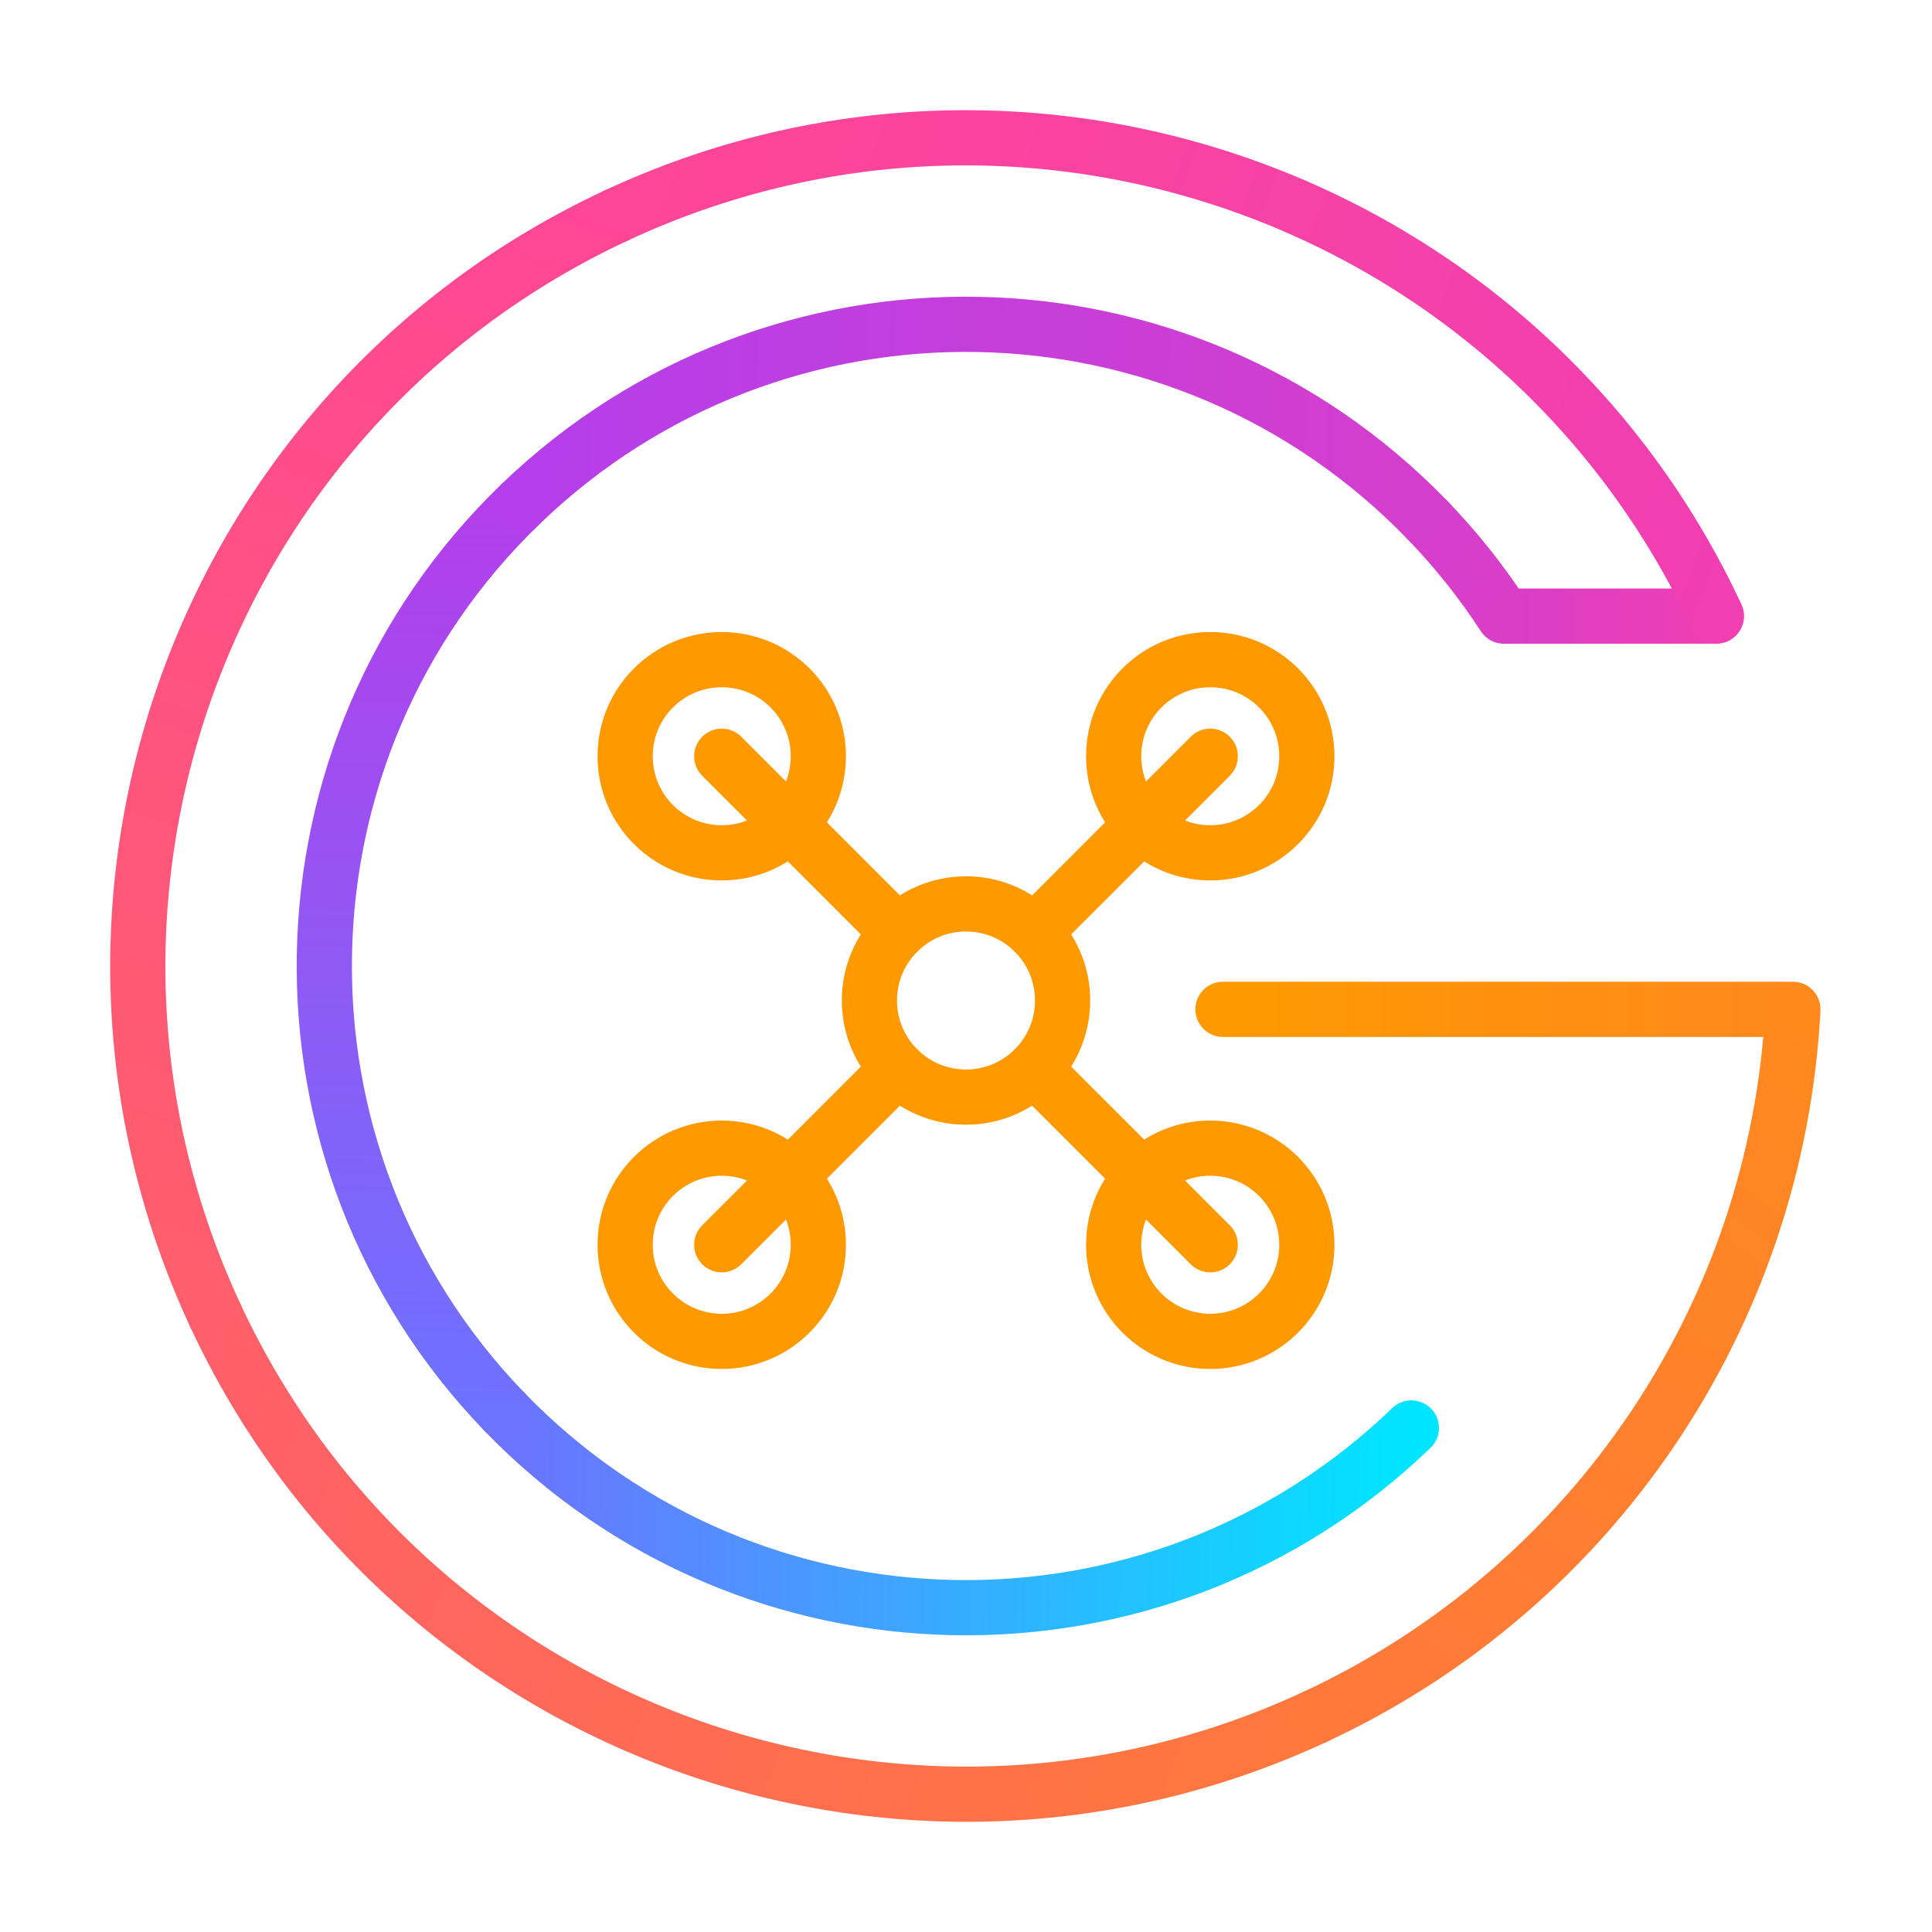
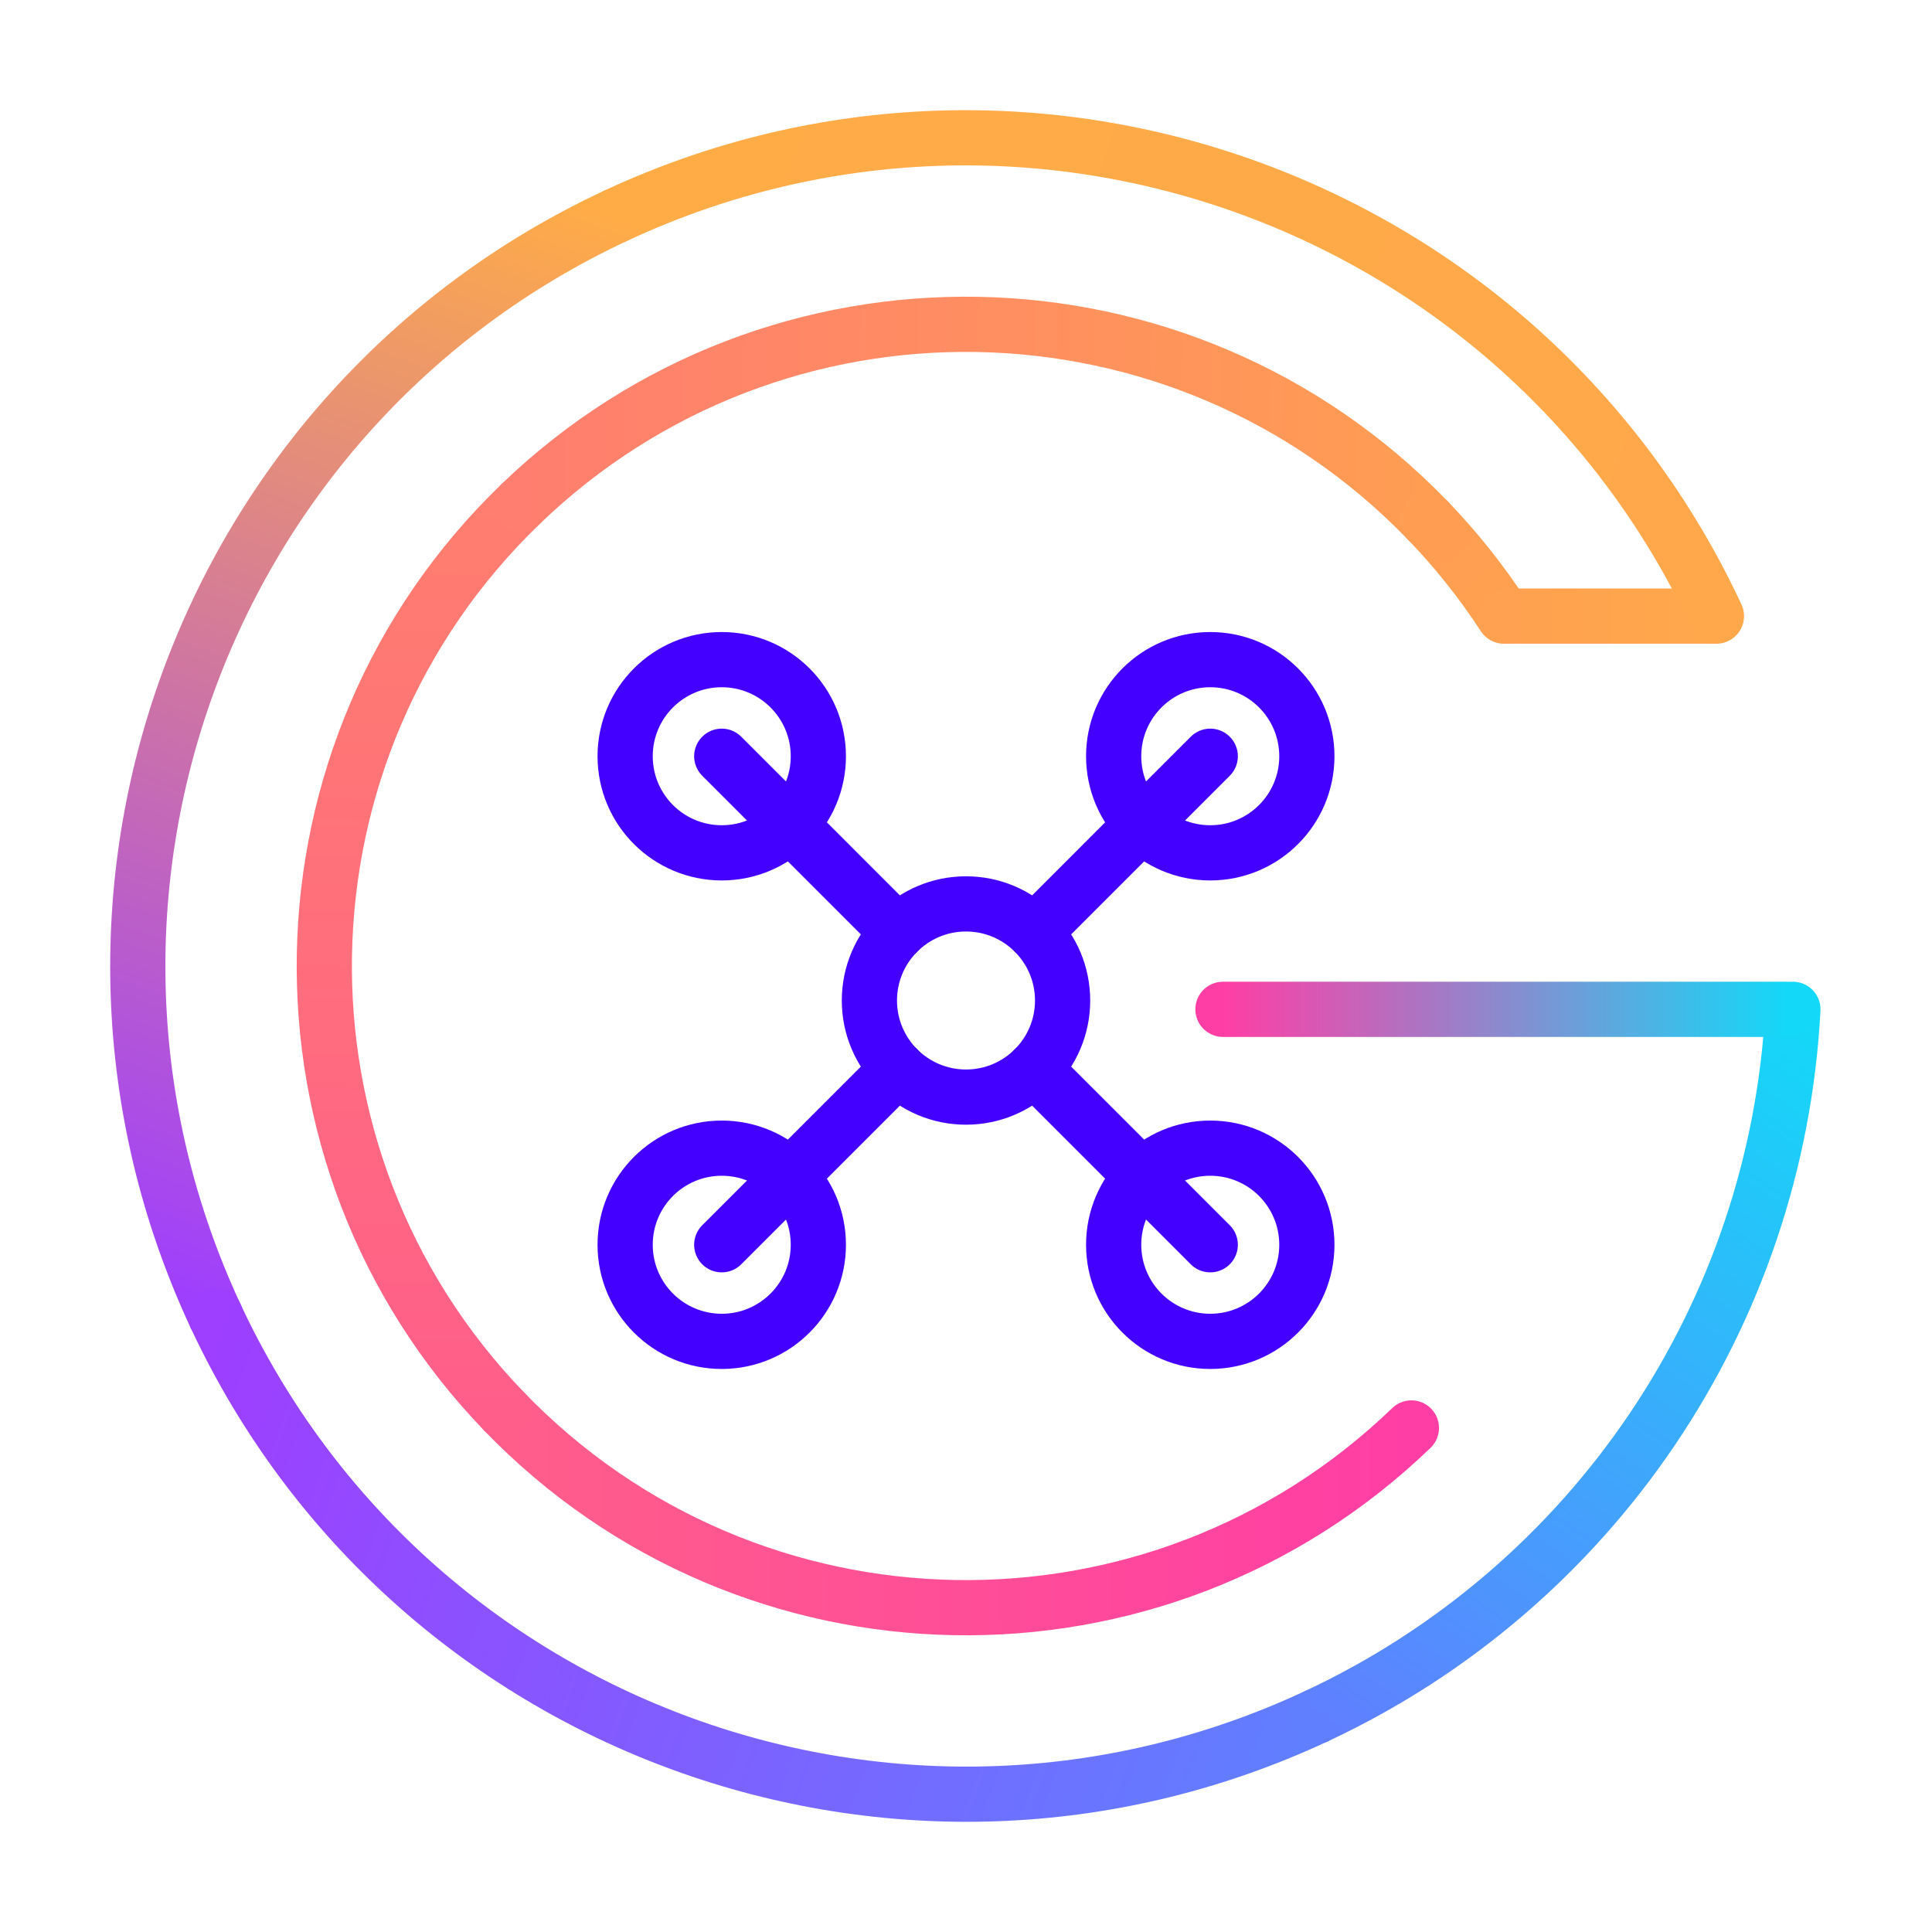
<svg xmlns="http://www.w3.org/2000/svg" viewBox="-140 -140 280 280">
  <defs>
    <linearGradient id="g0" x1="64.55" y1="66.95" x2="-66.95" y2="64.55" gradientUnits="userSpaceOnUse">
-       <stop offset="0%" stop-color="#00e5ff" />
-       <stop offset="100%" stop-color="#6d72ff" />
+       <stop offset="0%" stop-color="#ff3ea5" />
+       <stop offset="100%" stop-color="#ff5e8a" />
    </linearGradient>
    <linearGradient id="g1" x1="-66.95" y1="64.55" x2="-64.55" y2="-66.95" gradientUnits="userSpaceOnUse">
-       <stop offset="0%" stop-color="#6d72ff" />
-       <stop offset="100%" stop-color="#b43eeb" />
+       <stop offset="0%" stop-color="#ff5e8a" />
+       <stop offset="100%" stop-color="#ff7e6f" />
    </linearGradient>
    <linearGradient id="g2" x1="-64.55" y1="-66.95" x2="66.95" y2="-64.55" gradientUnits="userSpaceOnUse">
-       <stop offset="0%" stop-color="#b43eeb" />
-       <stop offset="100%" stop-color="#d53ecc" />
+       <stop offset="0%" stop-color="#ff7e6f" />
+       <stop offset="100%" stop-color="#ff9d53" />
    </linearGradient>
    <linearGradient id="g3" x1="66.95" y1="-64.55" x2="77.96" y2="-50.71" gradientUnits="userSpaceOnUse">
-       <stop offset="0%" stop-color="#d53ecc" />
-       <stop offset="100%" stop-color="#d93ec8" />
+       <stop offset="0%" stop-color="#ff9d53" />
+       <stop offset="100%" stop-color="#ffa150" />
    </linearGradient>
    <linearGradient id="g4" x1="78.46" y1="-50.71" x2="108.26" y2="-50.71" gradientUnits="userSpaceOnUse">
-       <stop offset="0%" stop-color="#d93ec8" />
-       <stop offset="100%" stop-color="#f03eb3" />
+       <stop offset="0%" stop-color="#ffa150" />
+       <stop offset="100%" stop-color="#ffa84b" />
    </linearGradient>
    <linearGradient id="g5" x1="108.76" y1="-50.71" x2="-50.71" y2="-108.76" gradientUnits="userSpaceOnUse">
-       <stop offset="0%" stop-color="#f03eb3" />
-       <stop offset="100%" stop-color="#ff4697" />
+       <stop offset="0%" stop-color="#ffa84b" />
+       <stop offset="100%" stop-color="#ffac47" />
    </linearGradient>
    <linearGradient id="g6" x1="-50.71" y1="-108.76" x2="-108.76" y2="50.71" gradientUnits="userSpaceOnUse">
-       <stop offset="0%" stop-color="#ff4697" />
-       <stop offset="100%" stop-color="#ff5f6a" />
+       <stop offset="0%" stop-color="#ffac47" />
+       <stop offset="100%" stop-color="#9e3eff" />
    </linearGradient>
    <linearGradient id="g7" x1="-108.76" y1="50.71" x2="50.71" y2="108.76" gradientUnits="userSpaceOnUse">
-       <stop offset="0%" stop-color="#ff5f6a" />
-       <stop offset="100%" stop-color="#ff783c" />
+       <stop offset="0%" stop-color="#9e3eff" />
+       <stop offset="100%" stop-color="#607fff" />
    </linearGradient>
    <linearGradient id="g8" x1="50.71" y1="108.76" x2="119.84" y2="6.28" gradientUnits="userSpaceOnUse">
-       <stop offset="0%" stop-color="#ff783c" />
-       <stop offset="100%" stop-color="#ff891d" />
+       <stop offset="0%" stop-color="#607fff" />
+       <stop offset="100%" stop-color="#14d8f8" />
    </linearGradient>
    <linearGradient id="g9" x1="118.84" y1="6.28" x2="37.24" y2="6.28" gradientUnits="userSpaceOnUse">
-       <stop offset="0%" stop-color="#ff891d" />
-       <stop offset="100%" stop-color="#ff9900" />
+       <stop offset="0%" stop-color="#14d8f8" />
+       <stop offset="100%" stop-color="#ff3ea5" />
    </linearGradient>
  </defs>
  <g fill="none" stroke-width="8" stroke-linecap="round" stroke-linejoin="round">
    <path d="M 64.55 66.95 A 93 93 0 0 1 -66.95 64.55" stroke="url(#g0)" />
    <path d="M -66.95 64.55 A 93 93 0 0 1 -64.55 -66.95" stroke="url(#g1)" />
    <path d="M -64.55 -66.95 A 93 93 0 0 1 66.95 -64.55" stroke="url(#g2)" />
    <path d="M 66.95 -64.55 A 93 93 0 0 1 77.96 -50.71" stroke="url(#g3)" />
    <path d="M 78.46 -50.71 L 108.26 -50.71" stroke="url(#g4)" />
    <path d="M 108.76 -50.71 A 120 120 0 0 0 -50.71 -108.76" stroke="url(#g5)" />
    <path d="M -50.71 -108.76 A 120 120 0 0 0 -108.76 50.71" stroke="url(#g6)" />
    <path d="M -108.76 50.71 A 120 120 0 0 0 50.71 108.76" stroke="url(#g7)" />
    <path d="M 50.71 108.76 A 120 120 0 0 0 119.84 6.28" stroke="url(#g8)" />
    <path d="M 118.84 6.28 L 37.24 6.28" stroke="url(#g9)" />
-     <g transform="translate(0.00, 5.00) scale(1) rotate(0)" stroke="#ff9900" stroke-width="8" fill="none" stroke-linecap="round" stroke-linejoin="round">
+     <g transform="translate(0.00, 5.00) scale(1) rotate(0)" stroke="#4400feff" stroke-width="8" fill="none" stroke-linecap="round" stroke-linejoin="round">
      <circle cx="0" cy="0" r="14" />
      <path d="M 35.4 35.4 L 9.9 9.9" />
      <circle cx="35.4" cy="35.4" r="14" />
      <path d="M -35.4 35.4 L -9.9 9.9" />
      <circle cx="-35.4" cy="35.4" r="14" />
      <path d="M -35.4 -35.4 L -9.9 -9.9" />
      <circle cx="-35.4" cy="-35.4" r="14" />
      <path d="M 35.4 -35.4 L 9.9 -9.9" />
      <circle cx="35.4" cy="-35.4" r="14" />
    </g>
  </g>
</svg>
